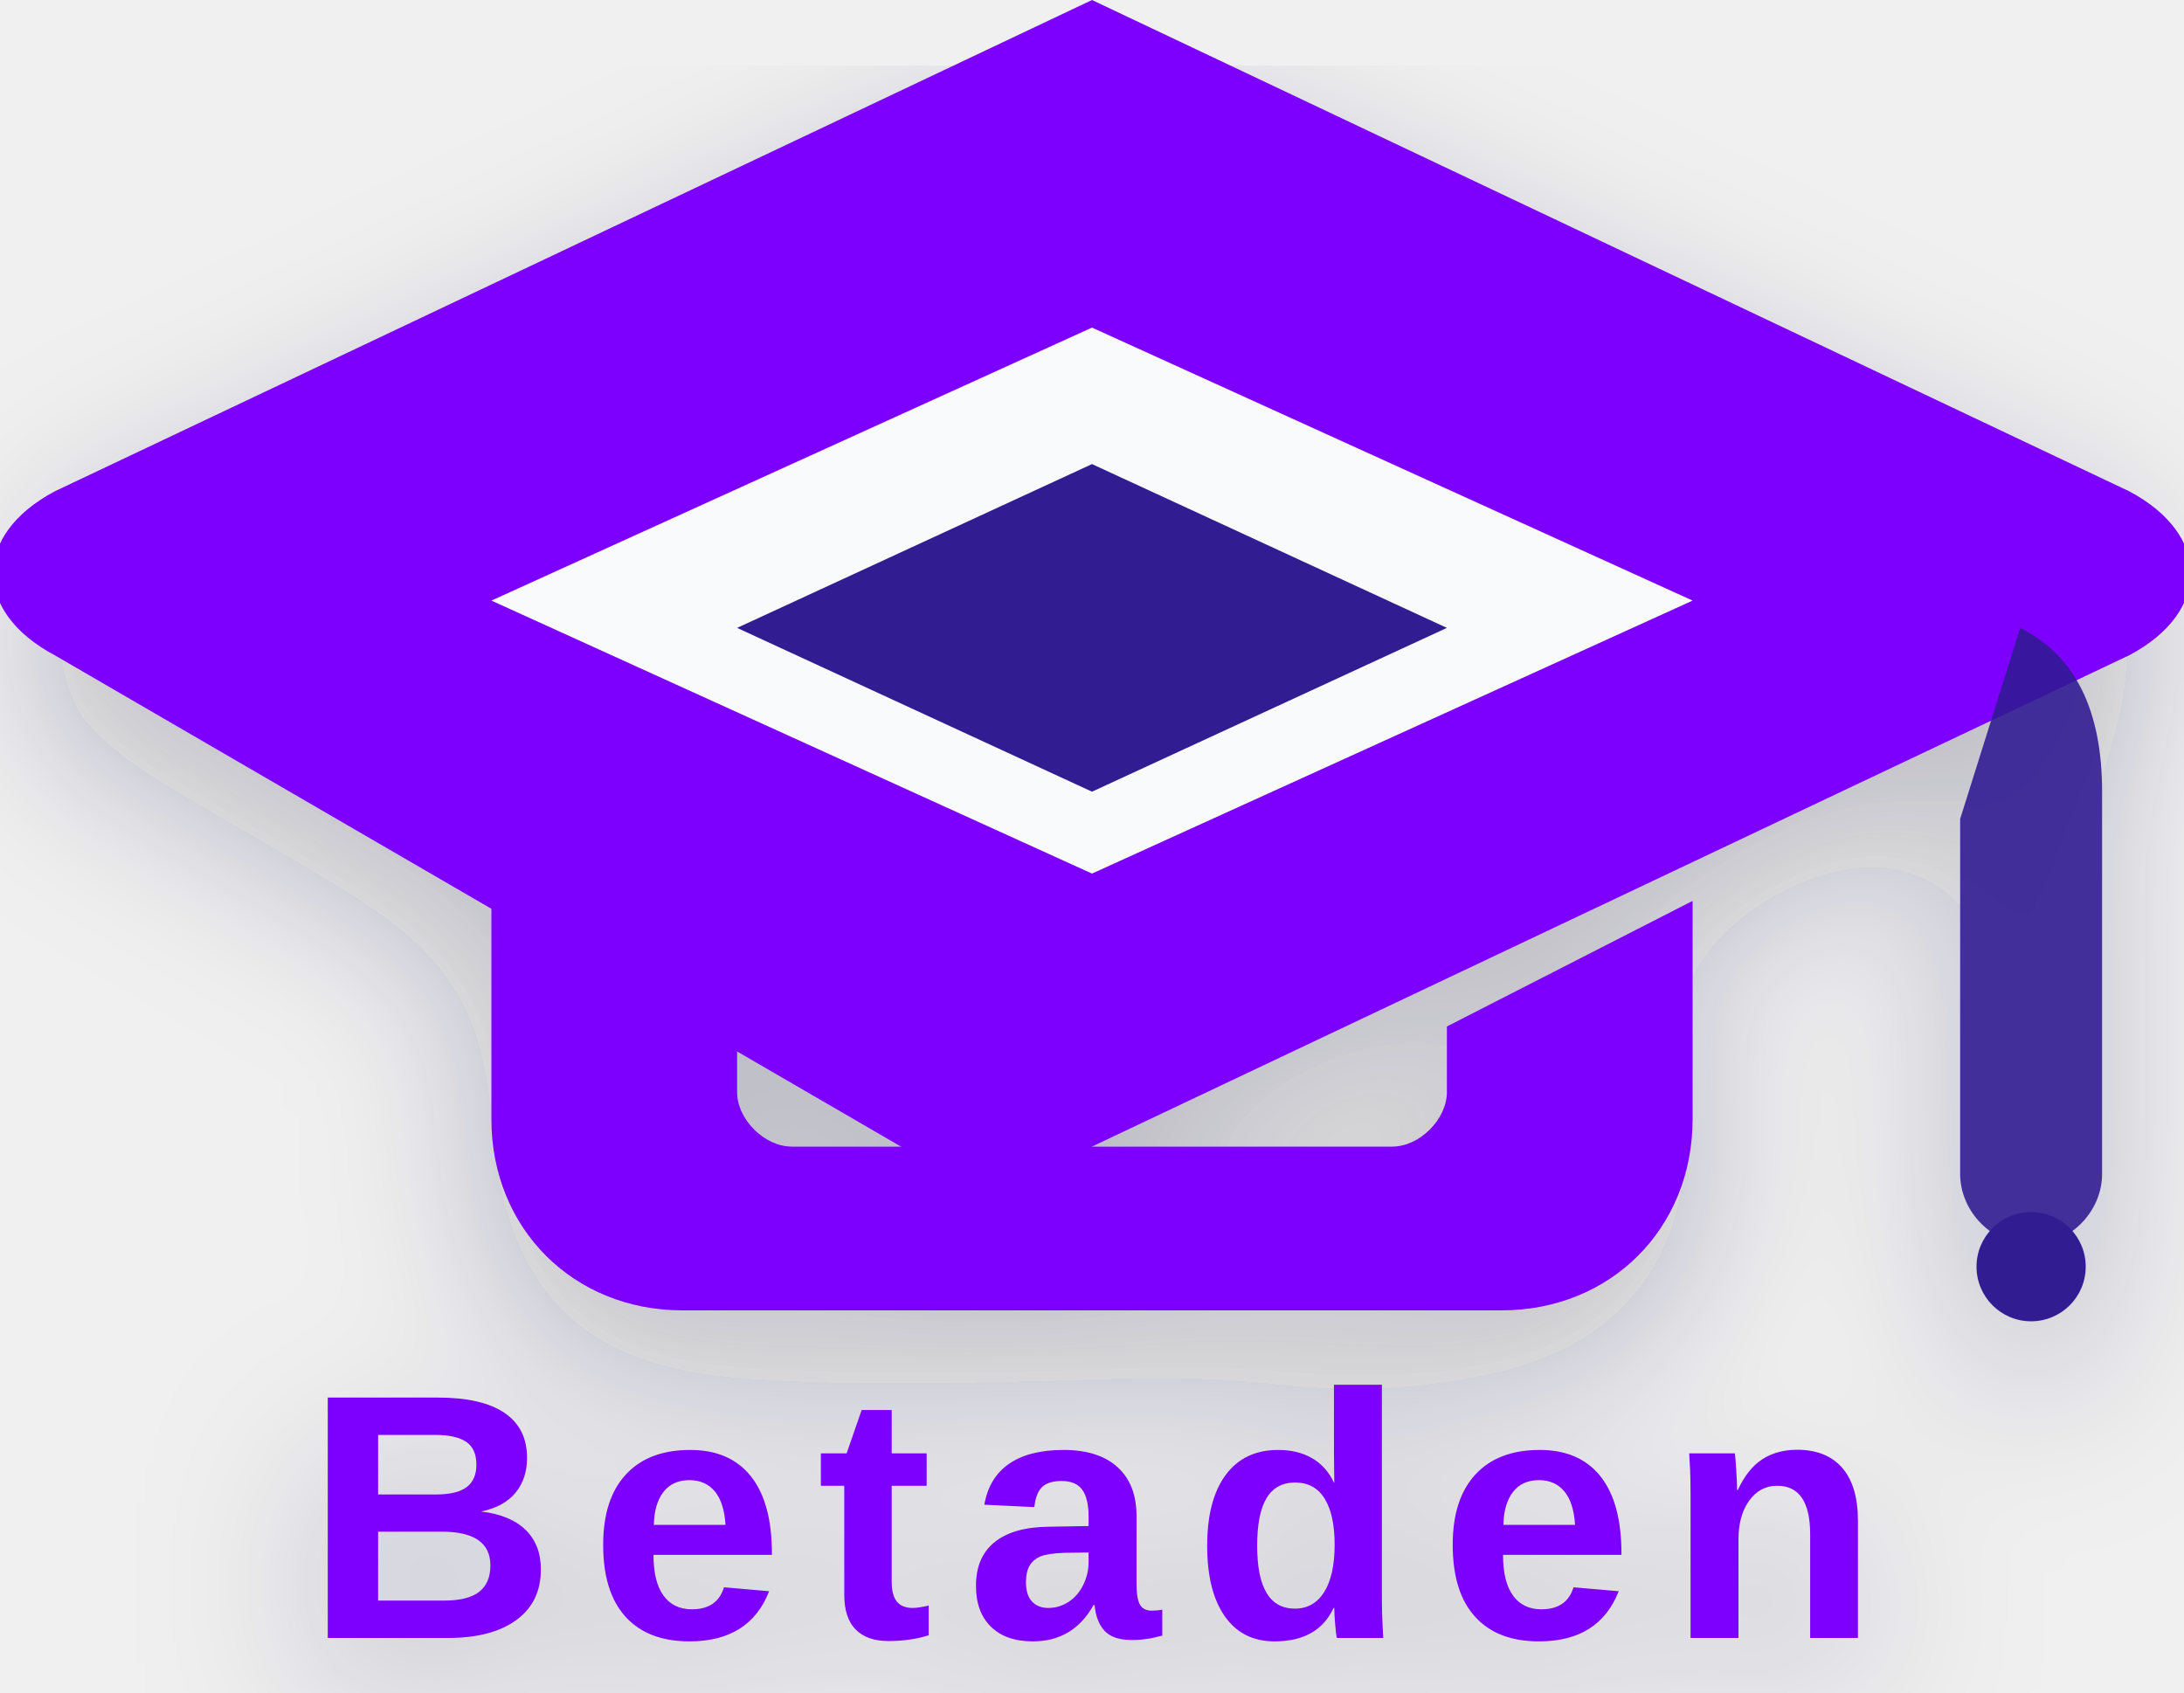
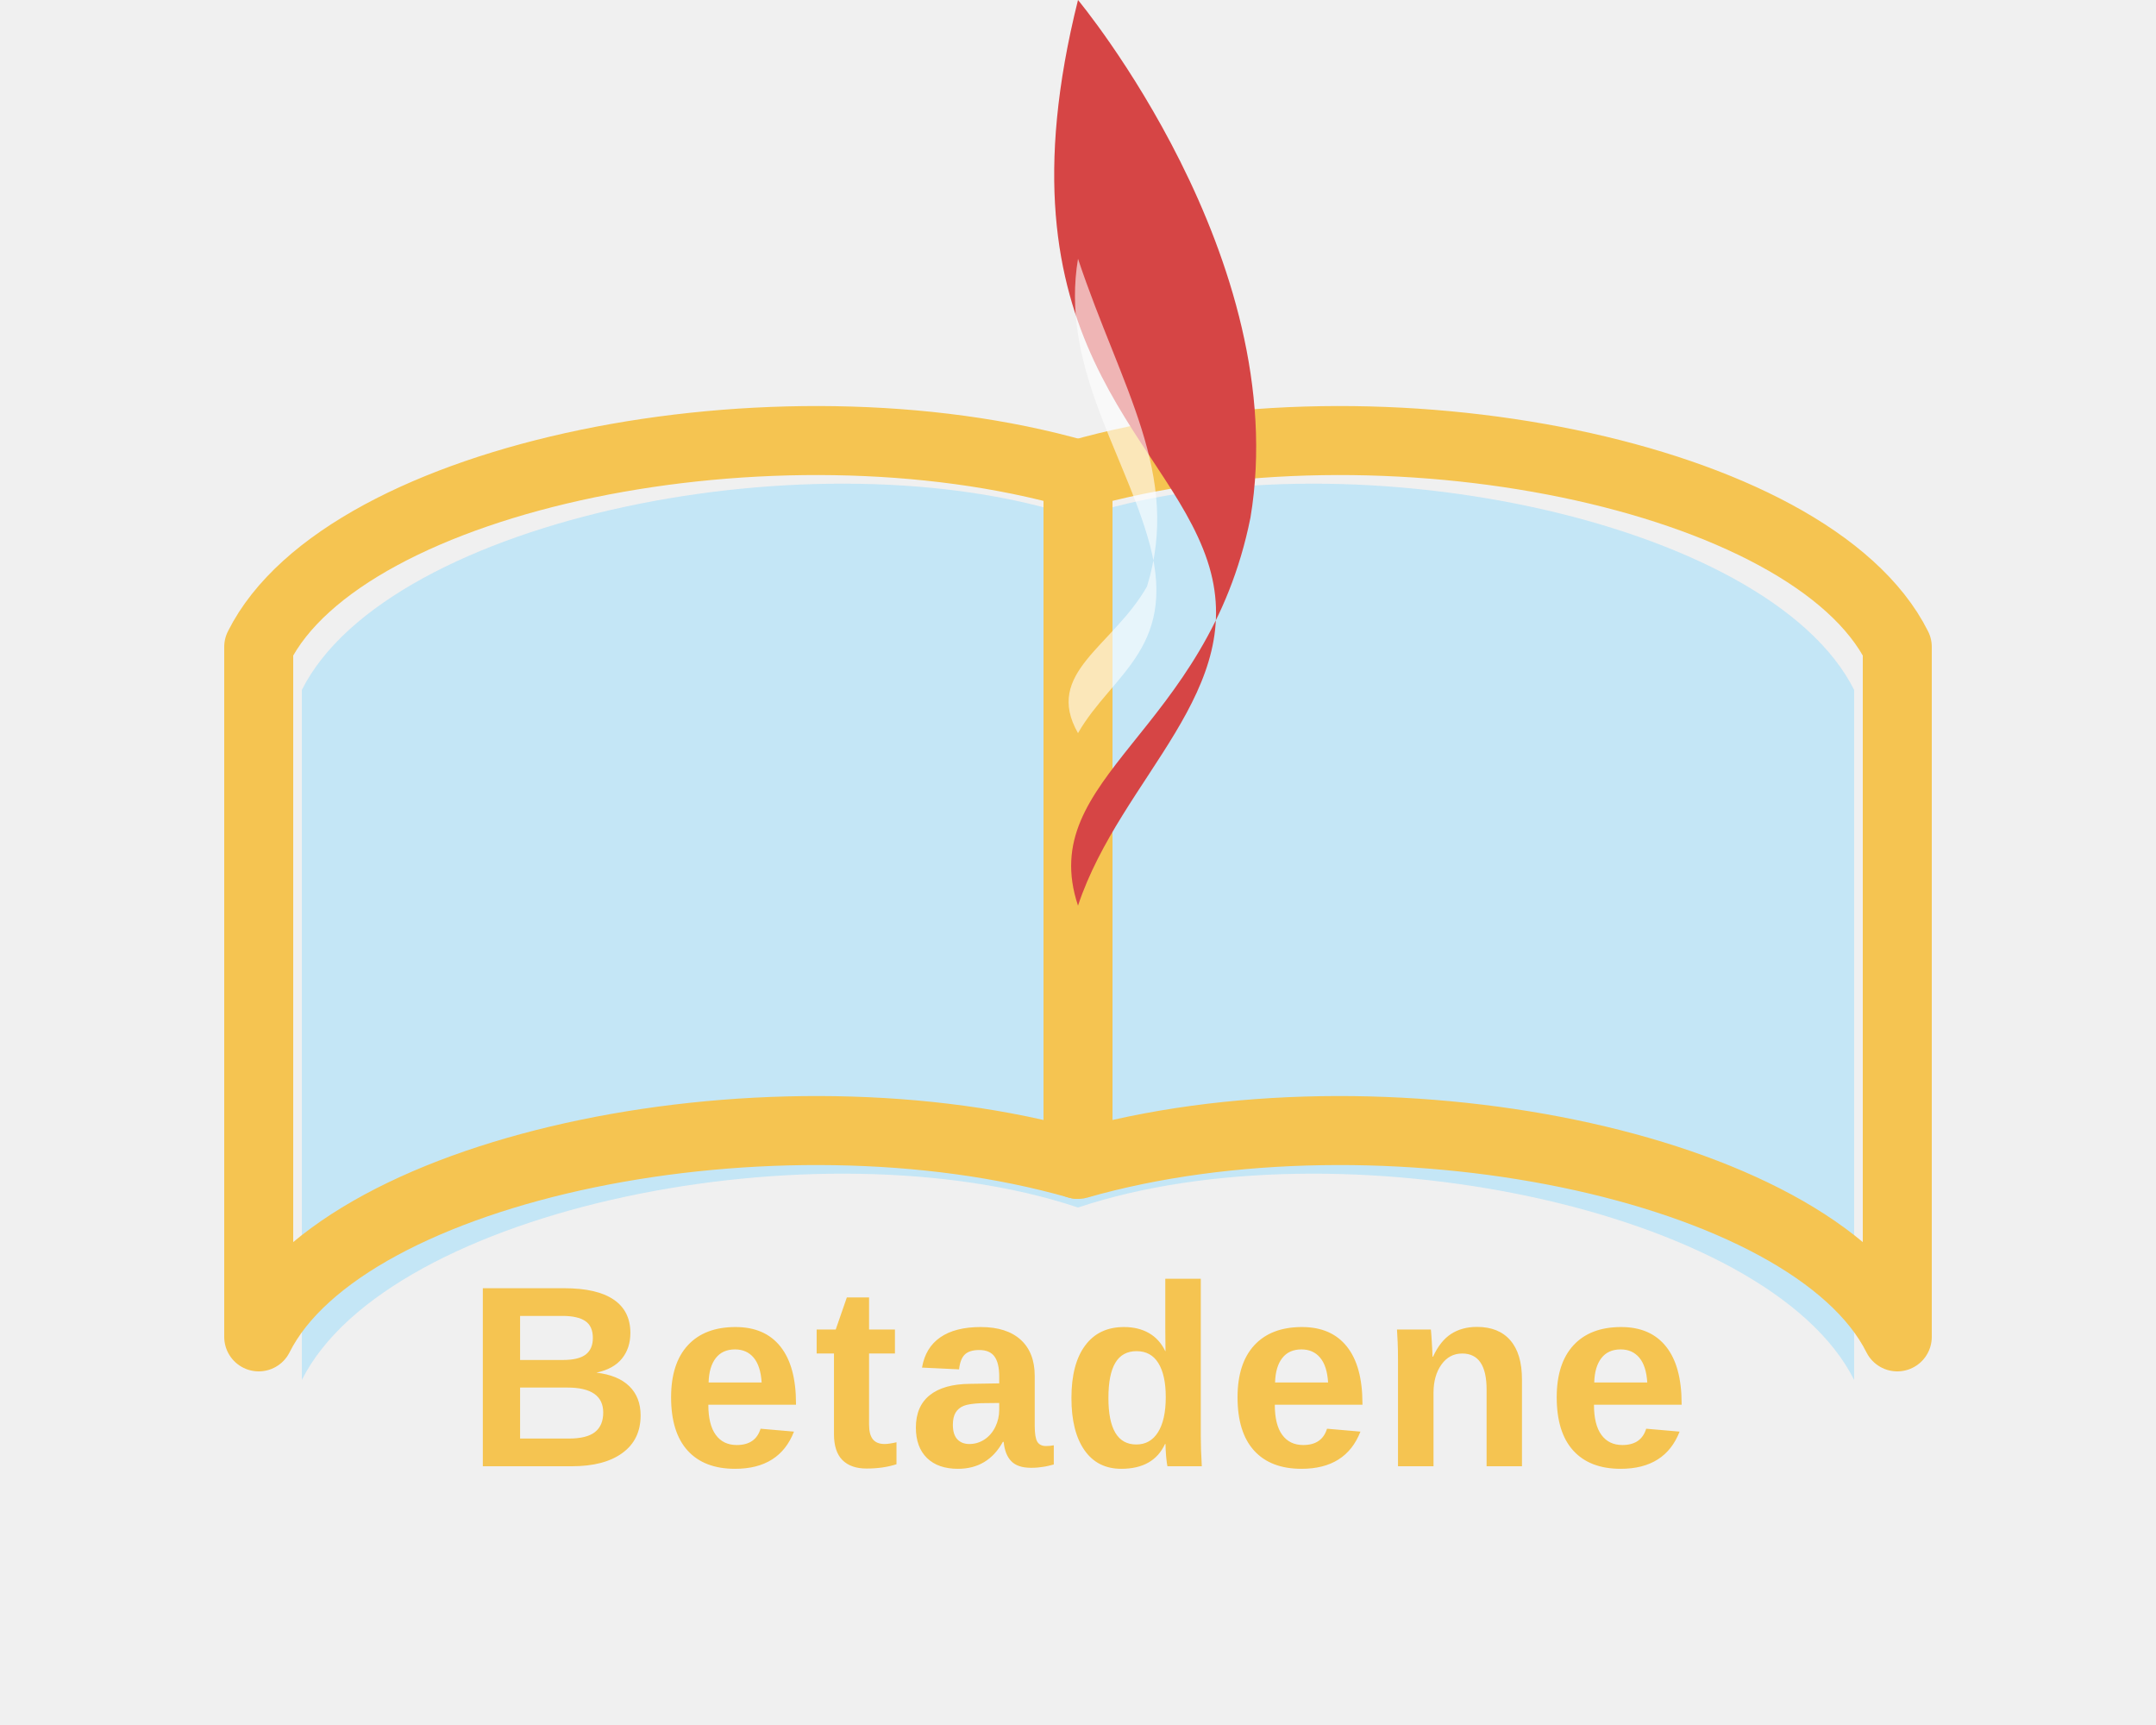
- <svg xmlns="http://www.w3.org/2000/svg" viewBox="0 0 800 620" width="100%" height="100%">
+ <svg xmlns="http://www.w3.org/2000/svg" viewBox="0 0 500 400" width="100%" height="100%">
  <defs>
-     <linearGradient id="purpleGradient" x1="0%" y1="0%" x2="100%" y2="100%">
-       <stop offset="0%" stop-color="#4C1D95" />
-       <stop offset="50%" stop-color="#3B0764" />
-       <stop offset="100%" stop-color="#2E1065" />
+     <linearGradient id="primaryGrad" x1="0%" y1="0%" x2="100%" y2="100%">
+       <stop offset="0%" stop-color="#d64545" />
+       <stop offset="100%" stop-color="#d64545" />
    </linearGradient>
-     <linearGradient id="accentGradient" x1="0%" y1="0%" x2="100%" y2="100%">
-       <stop offset="0%" stop-color="#7C3AED" />
-       <stop offset="100%" stop-color="#6D28D9" />
+     <linearGradient id="accentGrad" x1="0%" y1="0%" x2="100%" y2="100%">
+       <stop offset="0%" stop-color="#d64545" />
+       <stop offset="100%" stop-color="#d64545" />
    </linearGradient>
-     <filter id="dropShadow" x="-10%" y="-10%" width="130%" height="130%">
-       <feDropShadow dx="0" dy="12" stdDeviation="16" flood-color="#1E1B4B" flood-opacity="0.25" />
-     </filter>
  </defs>
-   <rect width="0" height="0" fill="#F8FAFC" rx="32" />
-   <g transform="scale(2) translate(-200, -200)" filter="url(#dropShadow)">
-     <g transform="translate(400, 330)">
-       <path d="M 0 -130                 L 190 -40                 C 205 -32, 205 -18, 190 -10                 L 0 80                 C -10 85, -25 85, -35 80                 L -190 -10                 C -205 -18, -205 -32, -190 -40                 Z" fill="url(#purpleGradient)" style="&#10;    fill: #7d00ff;&#10;" />
-       <path d="M 0 -70                 L 110 -20                 L 0 30                 L -110 -20                 Z" fill="#F8FAFC" />
-       <path d="M 0 -45                 L 65 -15                 L 0 15                 L -65 -15                 Z" fill="url(#accentGradient)" style="&#10;    fill: #311B92;&#10;" />
-       <path d="M -110 35                 L -110 75                 C -110 95, -95 110, -75 110                 L 75 110                 C 95 110, 110 95, 110 75                 L 110 35                 L 65 58                 L 65 70                 C 65 75, 60 80, 55 80                 L -55 80                 C -60 80, -65 75, -65 70                 L -65 58                 Z" fill="url(#purpleGradient)" style="&#10;    fill: #7d00ff;&#10;" />
-       <path d="M 170 -15                 C 180 -10, 185 0, 185 15                 L 185 85                 C 185 92, 179 98, 172 98                 C 165 98, 159 92, 159 85                 L 159 20                 Z" fill="url(#accentGradient)" opacity="0.9" style="&#10;    fill: #311B92;&#10;" />
-       <circle cx="172" cy="102" r="10" fill="url(#accentGradient)" style="&#10;    fill: #311B92;&#10;" />
+   <rect width="100%" height="100%" fill="transparent" />
+   <g transform="translate(0, 20)">
+     <g transform="translate(50, -140) scale(2)">
+       <path d="M100 120 C 70 110, 20 120, 10 140 L 10 220 C 20 200, 70 190, 100 200 Z" fill="#b9e3f7" opacity="0.8" />
+       <path d="M100 115 C 65 105, 15 115, 5 135 L 5 215 C 15 195, 65 185, 100 195 Z" fill="none" stroke="#f5c451" stroke-width="8" stroke-linejoin="round" />
+       <path d="M100 120 C 130 110, 180 120, 190 140 L 190 220 C 180 200, 130 190, 100 200 Z" fill="#b9e3f7" opacity="0.8" />
+       <path d="M100 115 C 135 105, 185 115, 195 135 L 195 215 C 185 195, 135 185, 100 195 Z" fill="none" stroke="#f5c451" stroke-width="8" stroke-linejoin="round" />
+       <path d="M100 60 C 100 60, 125 90, 120 120 C 115 145, 95 150, 100 165 C 105 150, 120 140, 115 125 C 110 110, 90 100, 100 60 Z" fill="url(#accentGrad)" />
+       <path d="M100 90 C 105 105, 112 115, 108 128 C 104 135, 96 138, 100 145 C 104 138, 112 135, 108 122 C 105 112, 98 102, 100 90 Z" fill="#ffffff" opacity="0.6" />
    </g>
-     <text x="400" y="500" text-anchor="middle" font-family="'Segoe UI', 'Montserrat', 'Arial', sans-serif" font-weight="900" font-size="64" fill="#2E1065" letter-spacing="6" style="&#10;    fill: #7d00ff;&#10;">Betaden</text>
+     <text x="250" y="320" font-family="'Montserrat', 'Segoe UI', Arial, sans-serif" font-size="60" font-weight="bold" fill="#f5c451" text-anchor="middle" letter-spacing="2">
+       Betadene
+     </text>
  </g>
</svg>
